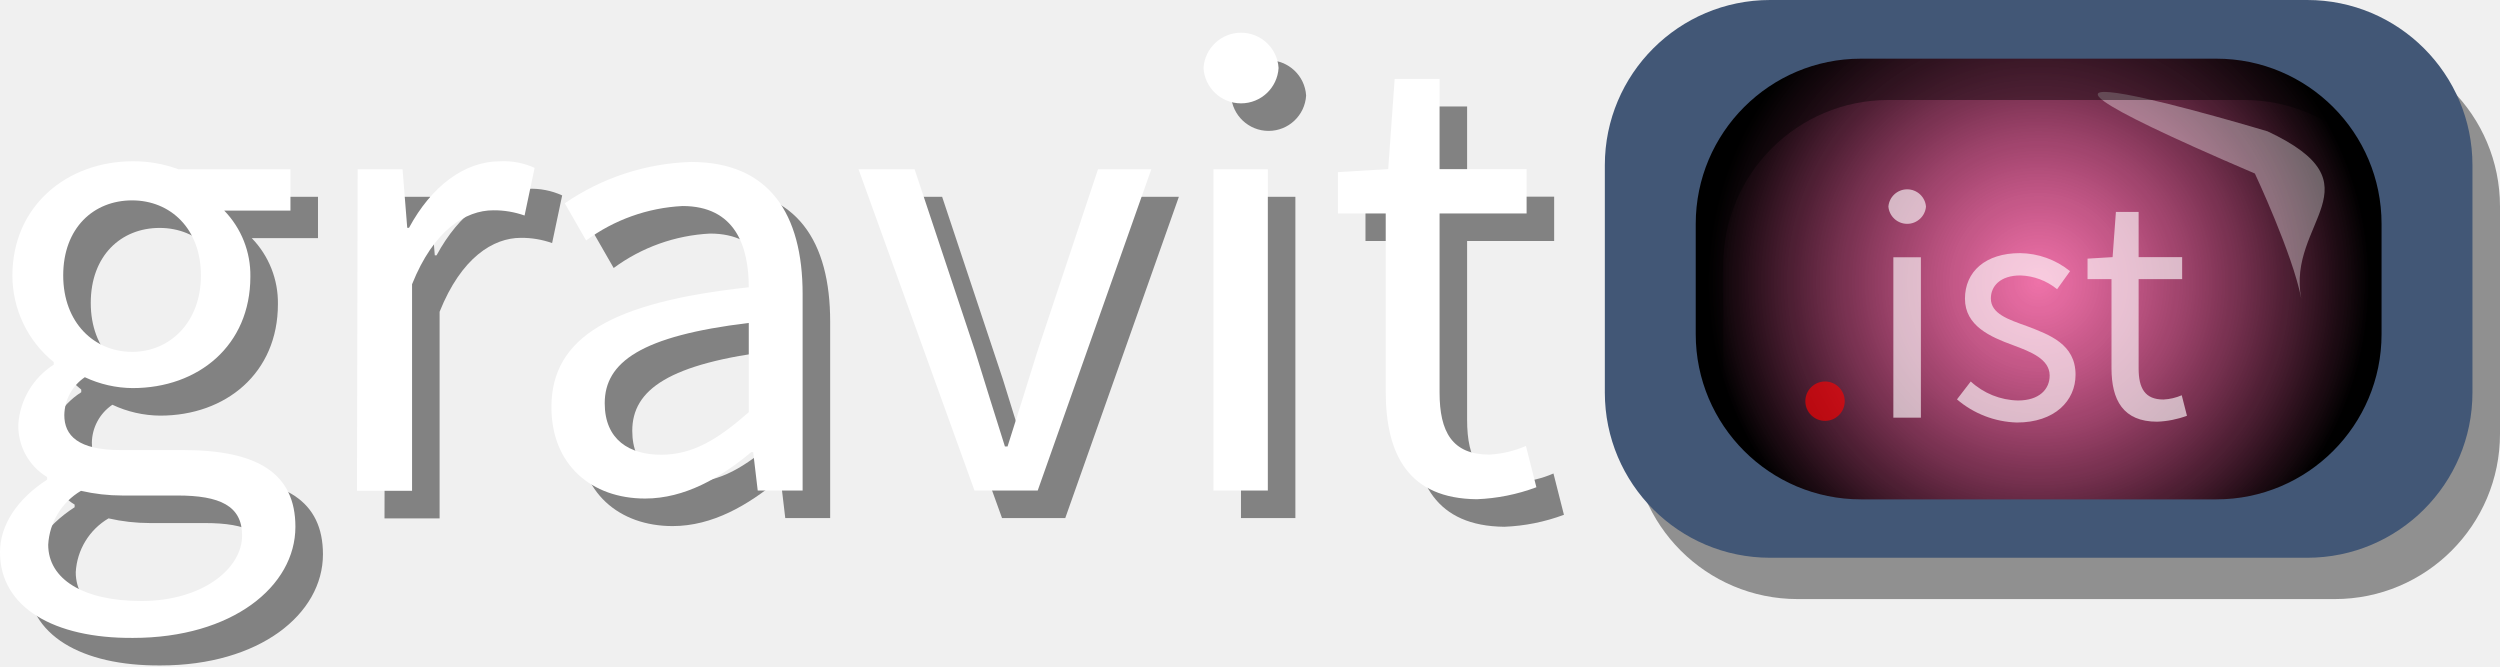
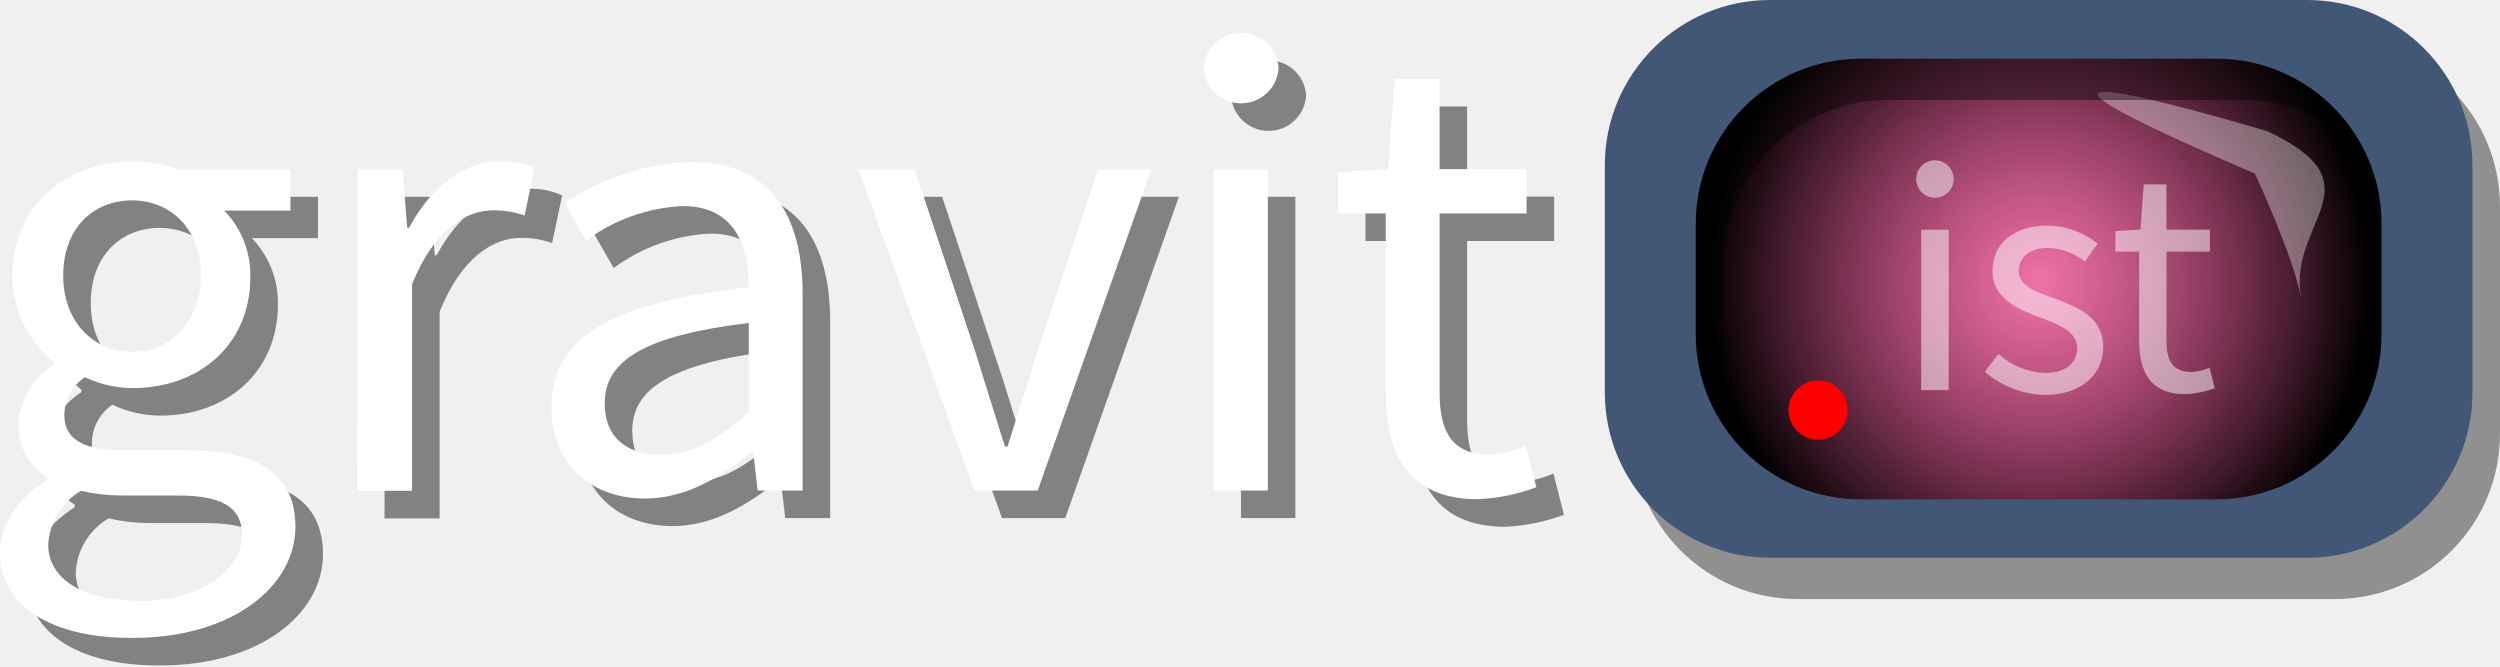
<svg xmlns="http://www.w3.org/2000/svg" id="Layer_1" data-name="Layer 1" viewBox="0 0 181.53 48.36">
  <defs>
-     <style>.cls-1{opacity:0.46;}.cls-2{fill:url(#radial-gradient);}.cls-3,.cls-6{fill:#fff;}.cls-3{opacity:0.36;}.cls-4{opacity:0.4;}.cls-5{fill:#425776;}.cls-7{opacity:0.63;}.cls-8{fill:red;}</style>
+     <style>.cls-1{opacity:0.46;}.cls-2{fill:url(#radial-gradient);}.cls-3,.cls-6{fill:#fff;}.cls-3{opacity:0.36;}.cls-4{opacity:0.4;}.cls-5{fill:#425776;}.cls-7{opacity:0.5;}.cls-8{fill:red;}</style>
    <radialGradient id="radial-gradient" cx="148.03" cy="20.5" r="24.03" gradientUnits="userSpaceOnUse">
      <stop offset="0" stop-color="#ed1e79" stop-opacity="0.6" />
      <stop offset="1" />
    </radialGradient>
  </defs>
  <g class="cls-1">
    <path d="M78.47,71.1c0-2,1.27-3.88,3.42-5.27v-.19a4.34,4.34,0,0,1-2.09-3.83,5.58,5.58,0,0,1,2.57-4.33v-.19a8.1,8.1,0,0,1-3-6.27c0-5.1,4-8.31,8.75-8.31a9.34,9.34,0,0,1,3.3.58h8.14v3H94.75a6.74,6.74,0,0,1,1.9,4.8c0,5-3.78,8.09-8.55,8.09a8.29,8.29,0,0,1-3.47-.79,3.39,3.39,0,0,0-1.49,2.75c0,1.49,1,2.54,4.09,2.54h4.54c5.42,0,8.15,1.7,8.15,5.57,0,4.33-4.59,8.07-11.8,8.07C82.41,77.36,78.47,75.12,78.47,71.1Zm17.58-1.22c0-2.16-1.63-2.9-4.7-2.9h-4a13.45,13.45,0,0,1-3-.34,4.85,4.85,0,0,0-2.38,3.91c0,2.5,2.53,4.09,6.77,4.09C93.13,74.64,96.05,72.32,96.05,69.88ZM93.06,51c0-3.39-2.21-5.45-5-5.45s-5,2-5,5.45,2.27,5.55,5,5.55S93.06,54.42,93.06,51Z" transform="translate(-76.47 -29)" />
    <path d="M104.44,43.29h3.26l.34,4.25h.13c1.62-3,4-4.83,6.63-4.83a5.38,5.38,0,0,1,2.49.48l-.73,3.46a6.63,6.63,0,0,0-2.27-.38c-2,0-4.32,1.42-5.9,5.37v15h-4Z" transform="translate(-76.47 -29)" />
    <path d="M118.51,60.56c0-5.08,4.39-7.62,14.33-8.7,0-3-1-5.9-4.81-5.9a12.89,12.89,0,0,0-7,2.5l-1.55-2.7a17.13,17.13,0,0,1,9.17-3c5.69,0,8.1,3.79,8.1,9.59V66.62h-3.26l-.33-2.79h-.14c-2.22,1.85-4.82,3.37-7.71,3.37C121.44,67.2,118.51,64.77,118.51,60.56Zm14.33.37V54.45c-7.82.94-10.46,2.85-10.46,5.83,0,2.66,1.8,3.74,4.09,3.74S130.58,62.92,132.84,60.93Z" transform="translate(-76.47 -29)" />
    <path d="M140.81,43.29h4.07l4.41,13.25c.7,2.28,1.45,4.66,2.15,6.88h.19c.7-2.22,1.46-4.6,2.16-6.88l4.41-13.25h3.87l-8.25,23.33h-4.59Z" transform="translate(-76.47 -29)" />
    <path d="M165.86,35.94a2.73,2.73,0,0,1,5.45,0,2.73,2.73,0,0,1-5.45,0Zm.72,7.35h3.95V66.62h-3.95Z" transform="translate(-76.47 -29)" />
    <path d="M179.09,59.41V46.5h-3.47v-3l3.65-.22.47-6.55H183v6.55h6.32V46.5H183v13c0,2.86.92,4.51,3.61,4.51a7.67,7.67,0,0,0,2.66-.63l.76,3a13.9,13.9,0,0,1-4.33.87C180.77,67.2,179.09,64.05,179.09,59.41Z" transform="translate(-76.47 -29)" />
  </g>
  <rect class="cls-2" x="119.53" y="2" width="57" height="37" rx="12" ry="12" />
  <path class="cls-3" d="M241.13,38.54c8.3,3.9,1.36,6.58,2.44,12.14-.63-3.25-3.37-9.08-3.37-9.08C214,30.38,241.13,38.54,241.13,38.54Z" transform="translate(-76.47 -29)" />
  <path class="cls-4" d="M246,72.5H207a12,12,0,0,1-12-12V44a12,12,0,0,1,12-12h39a12,12,0,0,1,12,12V60.5A12,12,0,0,1,246,72.5Zm5.4-16.24v-8a12,12,0,0,0-12-12H213.6a12,12,0,0,0-12,12v8a12,12,0,0,0,12,12h25.8A12,12,0,0,0,251.4,56.26Z" transform="translate(-76.47 -29)" />
  <path class="cls-5" d="M244,69.5H205a12,12,0,0,1-12-12V41a12,12,0,0,1,12-12h39a12,12,0,0,1,12,12V57.5A12,12,0,0,1,244,69.5Zm5.4-16.24v-8a12,12,0,0,0-12-12H211.6a12,12,0,0,0-12,12v8a12,12,0,0,0,12,12h25.8A12,12,0,0,0,249.4,53.26Z" transform="translate(-76.47 -29)" />
  <path class="cls-6" d="M76.47,69.1c0-2,1.27-3.88,3.42-5.27v-.19a4.34,4.34,0,0,1-2.09-3.83,5.58,5.58,0,0,1,2.57-4.33v-.19a8.1,8.1,0,0,1-3-6.27c0-5.1,4-8.31,8.75-8.31a9.34,9.34,0,0,1,3.3.58h8.14v3H92.75a6.74,6.74,0,0,1,1.9,4.8c0,5-3.78,8.09-8.55,8.09a8.29,8.29,0,0,1-3.47-.79,3.39,3.39,0,0,0-1.49,2.75c0,1.49,1,2.54,4.09,2.54h4.54c5.42,0,8.15,1.7,8.15,5.57,0,4.33-4.59,8.07-11.8,8.07C80.41,75.36,76.47,73.12,76.47,69.1Zm17.58-1.22c0-2.16-1.63-2.9-4.7-2.9h-4a13.45,13.45,0,0,1-3-.34,4.85,4.85,0,0,0-2.38,3.91c0,2.5,2.53,4.09,6.77,4.09C91.13,72.64,94.05,70.32,94.05,67.88ZM91.06,49c0-3.39-2.21-5.45-5-5.45s-5,2-5,5.45,2.27,5.55,5,5.55S91.06,52.42,91.06,49Z" transform="translate(-76.47 -29)" />
  <path class="cls-6" d="M102.44,41.29h3.26l.34,4.25h.13c1.62-3,4-4.83,6.63-4.83a5.38,5.38,0,0,1,2.49.48l-.73,3.46a6.63,6.63,0,0,0-2.27-.38c-2,0-4.32,1.42-5.9,5.37v15h-4Z" transform="translate(-76.47 -29)" />
  <path class="cls-6" d="M116.51,58.56c0-5.08,4.39-7.62,14.33-8.7,0-3-1-5.9-4.81-5.9a12.89,12.89,0,0,0-7,2.5l-1.55-2.7a17.13,17.13,0,0,1,9.17-3c5.69,0,8.1,3.79,8.1,9.59V64.62h-3.26l-.33-2.79h-.14c-2.22,1.85-4.82,3.37-7.71,3.37C119.44,65.2,116.51,62.77,116.51,58.56Zm14.33.37V52.45c-7.82.94-10.46,2.85-10.46,5.83,0,2.66,1.8,3.74,4.09,3.74S128.58,60.92,130.84,58.93Z" transform="translate(-76.47 -29)" />
  <path class="cls-6" d="M138.81,41.29h4.07l4.41,13.25c.7,2.28,1.45,4.66,2.15,6.88h.19c.7-2.22,1.46-4.6,2.16-6.88l4.41-13.25h3.87l-8.25,23.33h-4.59Z" transform="translate(-76.47 -29)" />
  <path class="cls-6" d="M163.86,33.94a2.73,2.73,0,0,1,5.45,0,2.73,2.73,0,0,1-5.45,0Zm.72,7.35h3.95V64.62h-3.95Z" transform="translate(-76.47 -29)" />
  <path class="cls-6" d="M177.09,57.41V44.5h-3.47v-3l3.65-.22.47-6.55H181v6.55h6.32V44.5H181v13c0,2.86.92,4.51,3.61,4.51a7.67,7.67,0,0,0,2.66-.63l.76,3a13.9,13.9,0,0,1-4.33.87C178.77,65.2,177.09,62.05,177.09,57.41Z" transform="translate(-76.47 -29)" />
  <g class="cls-7">
-     <path class="cls-8" d="M207.56,58.13a1.43,1.43,0,1,1,2.86,0,1.43,1.43,0,1,1-2.86,0Z" transform="translate(-76.47 -29)" />
-     <path class="cls-6" d="M213.59,44a1.37,1.37,0,0,1,2.73,0,1.37,1.37,0,0,1-2.73,0Zm.36,3.68h2V59.33h-2Z" transform="translate(-76.47 -29)" />
-     <path class="cls-6" d="M218.57,58l1-1.3A5.22,5.22,0,0,0,223,58.08c1.54,0,2.3-.81,2.3-1.81,0-1.2-1.38-1.73-2.67-2.21-1.64-.6-3.48-1.4-3.48-3.37s1.49-3.31,4-3.31a5.87,5.87,0,0,1,3.63,1.31L225.84,50a4.43,4.43,0,0,0-2.66-1c-1.47,0-2.15.78-2.15,1.67,0,1.11,1.27,1.53,2.59,2,1.68.64,3.56,1.32,3.56,3.54,0,1.89-1.51,3.47-4.26,3.47A7,7,0,0,1,218.57,58Z" transform="translate(-76.47 -29)" />
-     <path class="cls-6" d="M229.79,55.73V49.27h-1.74V47.78l1.82-.11.24-3.28h1.65v3.28h3.16v1.6h-3.16v6.49c0,1.43.46,2.25,1.8,2.25a3.8,3.8,0,0,0,1.33-.31l.38,1.49a7,7,0,0,1-2.16.43C230.63,59.62,229.79,58.05,229.79,55.73Z" transform="translate(-76.47 -29)" />
+     <path class="cls-6" d="M215.61,42a1.36,1.36,0,0,1,2.72,0,1.36,1.36,0,0,1-2.72,0Zm.36,3.68h2V57.33h-2Z" transform="translate(-76.47 -29)" />
+     <path class="cls-6" d="M220.59,56l1-1.3A5.22,5.22,0,0,0,225,56.08c1.54,0,2.3-.81,2.3-1.81,0-1.2-1.38-1.73-2.67-2.21-1.64-.6-3.48-1.4-3.48-3.37s1.49-3.31,4-3.31a5.87,5.87,0,0,1,3.63,1.31L227.86,48a4.43,4.43,0,0,0-2.66-1c-1.47,0-2.15.78-2.15,1.67,0,1.11,1.27,1.53,2.59,2,1.68.64,3.55,1.32,3.55,3.54,0,1.89-1.5,3.47-4.25,3.47A7,7,0,0,1,220.59,56Z" transform="translate(-76.47 -29)" />
+     <path class="cls-6" d="M231.8,53.73V47.27h-1.73V45.78l1.82-.11.24-3.28h1.65v3.28h3.16v1.6h-3.16v6.49c0,1.43.46,2.25,1.8,2.25a3.8,3.8,0,0,0,1.33-.31l.38,1.49a7,7,0,0,1-2.16.43C232.65,57.62,231.8,56.05,231.8,53.73Z" transform="translate(-76.47 -29)" />
  </g>
+   <path class="cls-8" d="M206.34,58.69a2.15,2.15,0,1,1,2.15,2.24A2.17,2.17,0,0,1,206.34,58.69Z" transform="translate(-76.47 -29)" />
</svg>
